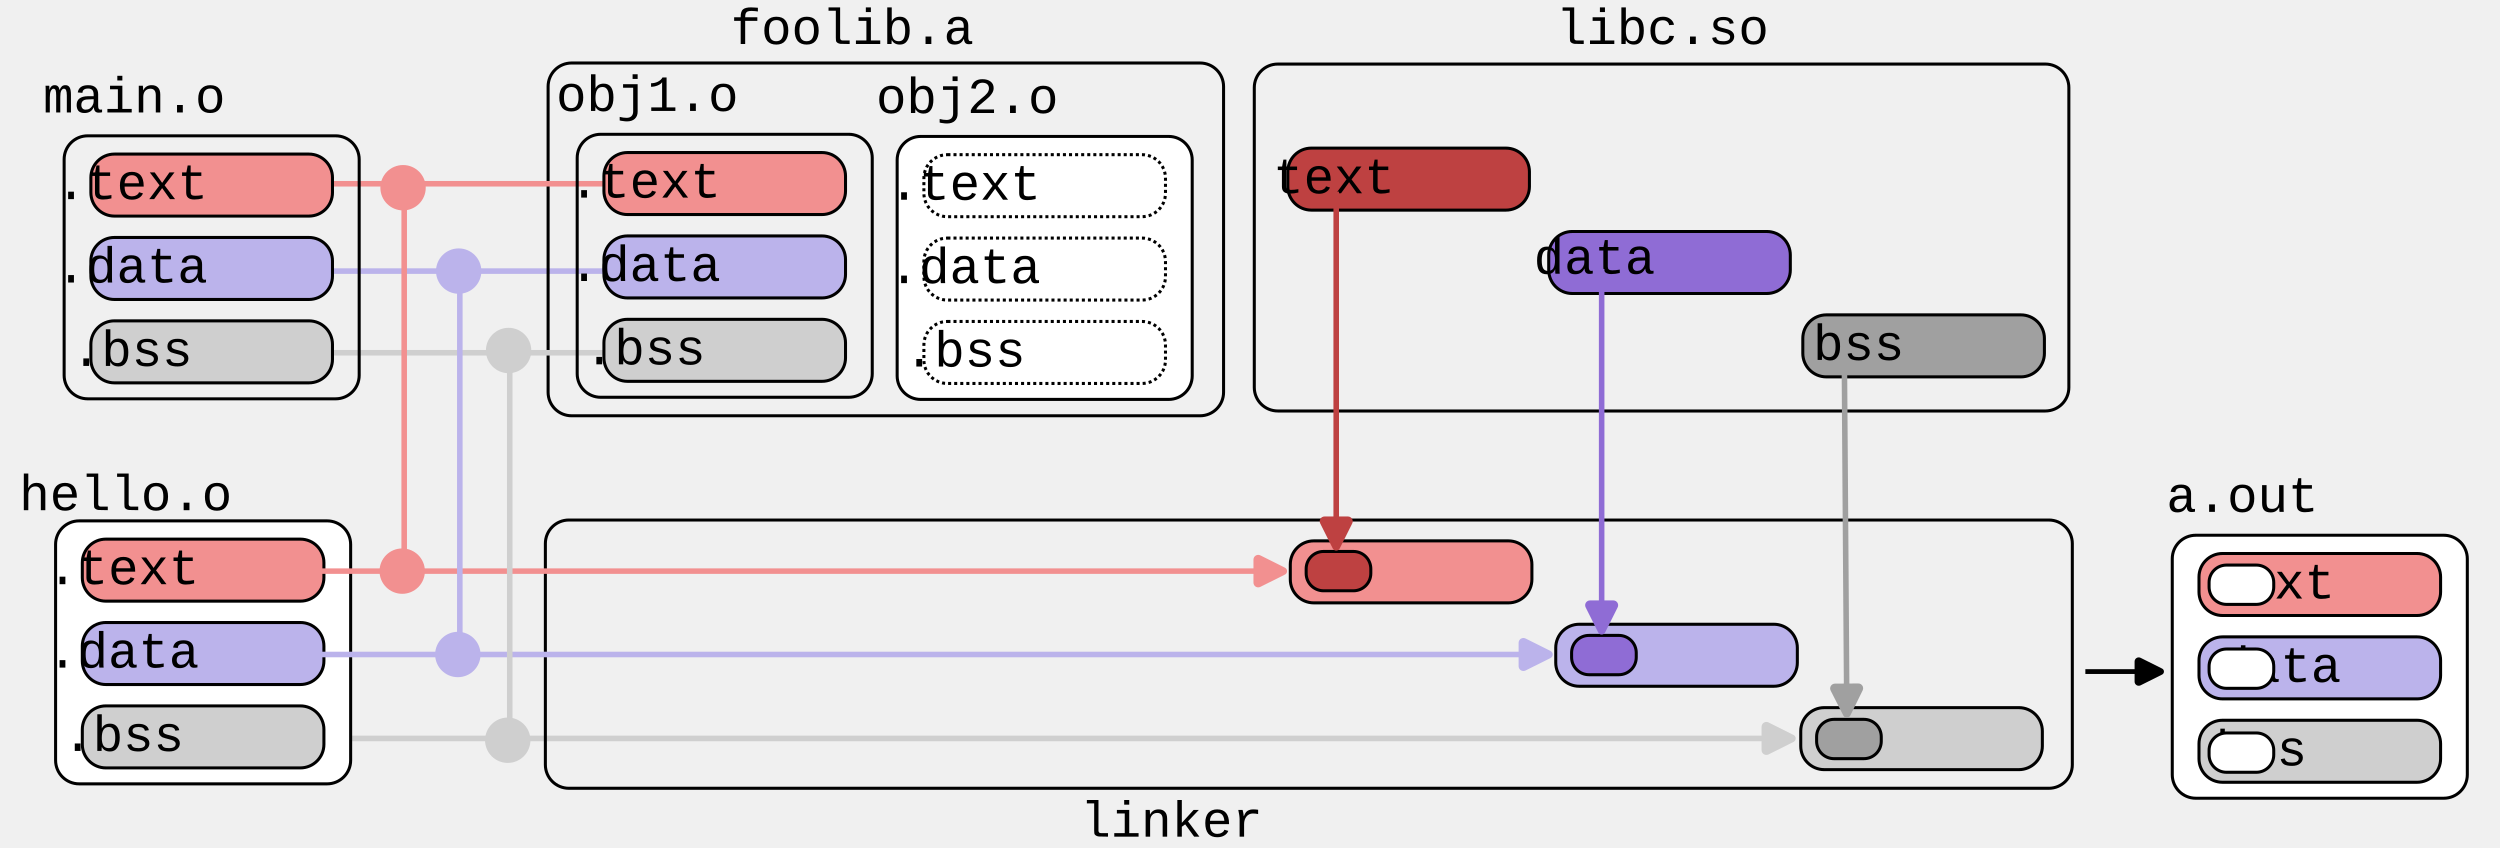
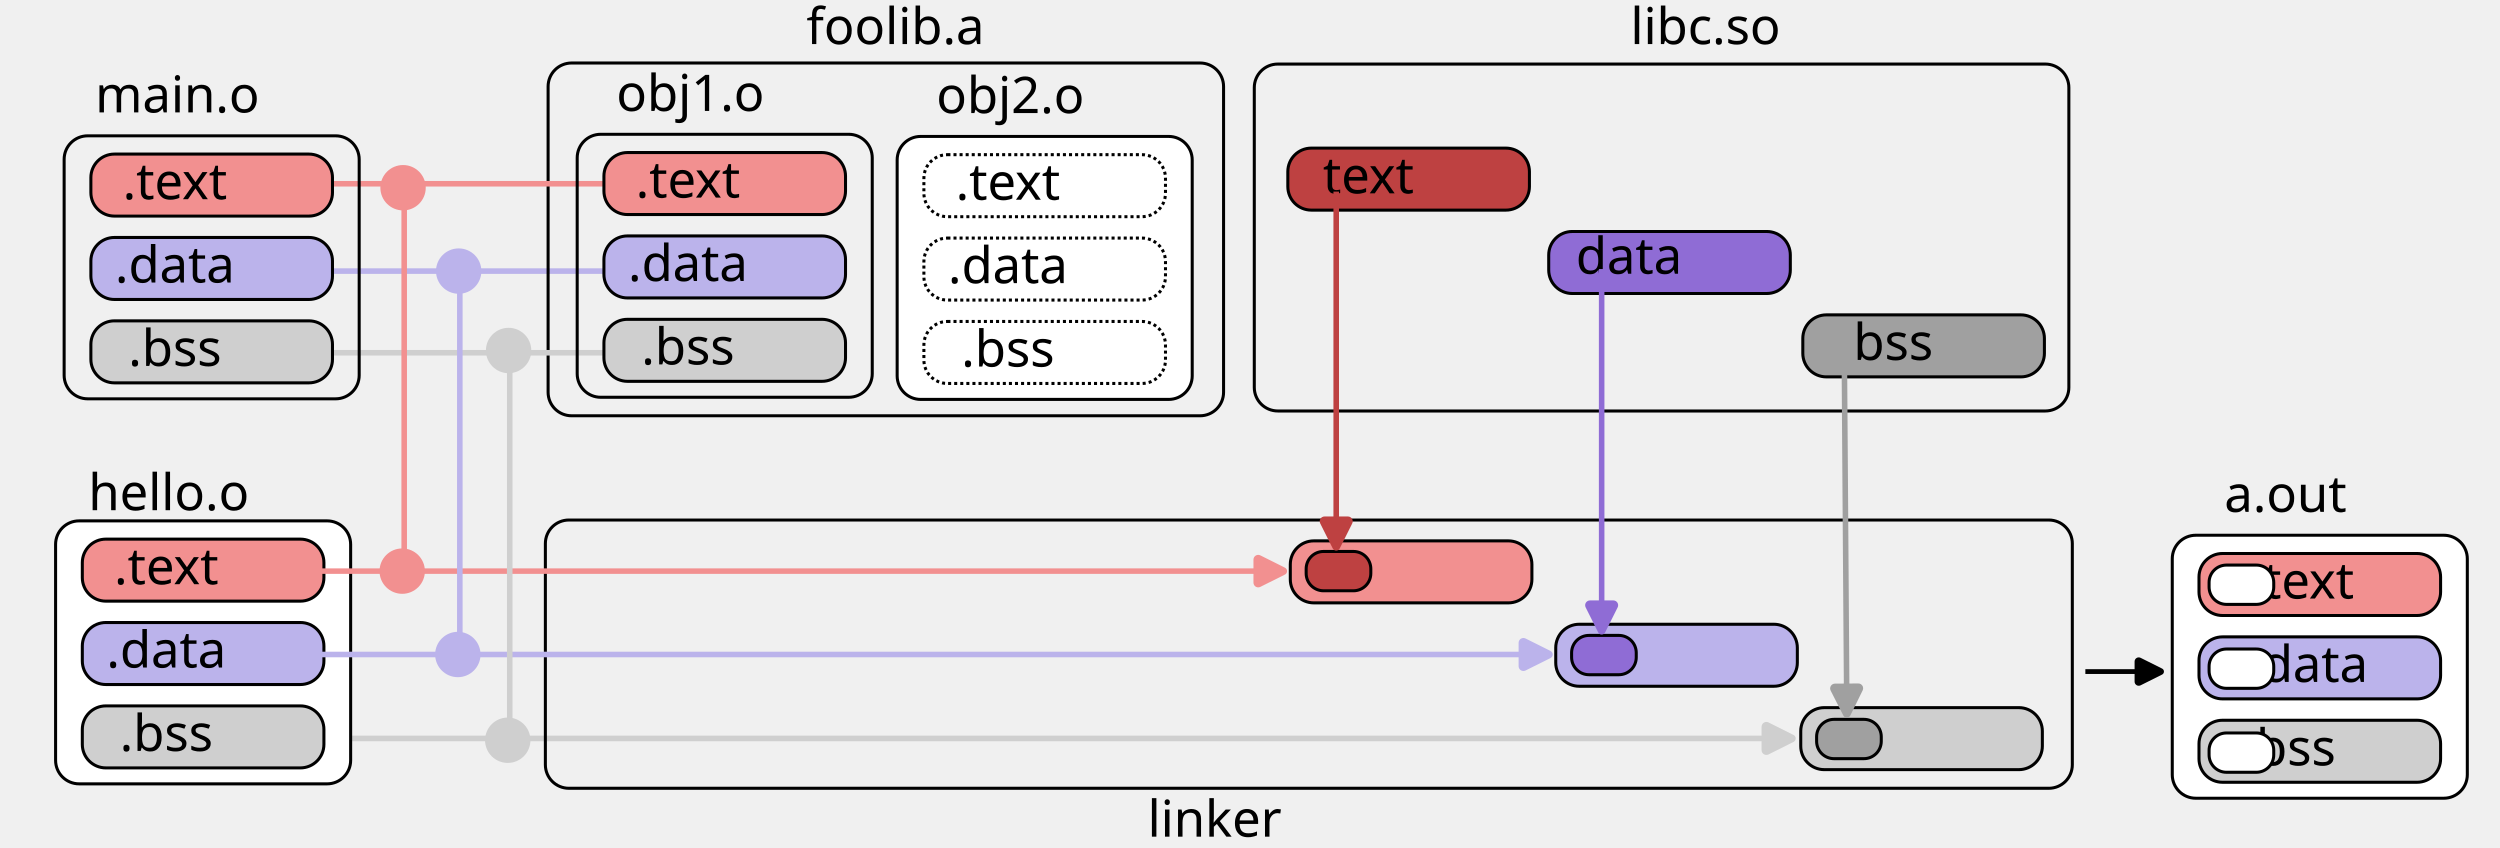
<svg xmlns="http://www.w3.org/2000/svg" width="208.889mm" height="70.807mm" viewBox="0 0 208.889 70.807" version="1.1" id="svg8">
  <defs id="defs2">
    <marker style="overflow:visible" id="RoundedArrow" refX="0" refY="0" orient="auto-start-reverse" markerWidth="6.135" markerHeight="5.93" viewBox="0 0 6.135 5.93" preserveAspectRatio="xMidYMid">
      <path transform="scale(0.7)" d="m -0.211,-4.106 6.422,3.211 a 1,1 90 0 1 0,1.789 L -0.211,4.106 A 1.236,1.236 31.717 0 1 -2,3 v -6 a 1.236,1.236 148.283 0 1 1.789,-1.106 z" style="fill:context-stroke;fill-rule:evenodd;stroke:none" id="path1367" />
    </marker>
    <marker style="overflow:visible" id="TriangleOutL" refX="0" refY="0" orient="auto" viewBox="0 0 8.519 9.849" markerWidth="8.519" markerHeight="9.849" preserveAspectRatio="xMidYMid">
      <path transform="scale(0.8)" style="fill:#000000;fill-opacity:1;fill-rule:evenodd;stroke:#000000;stroke-width:1pt;stroke-opacity:1" d="M 5.77,0 -2.88,5 V -5 Z" id="path1904" />
    </marker>
    <marker style="overflow:visible" id="Arrow2Send" refX="0" refY="0" orient="auto">
      <path transform="matrix(-0.3,0,0,-0.3,0.69,0)" d="M 8.719,4.034 -2.207,0.016 8.719,-4.002 c -1.745,2.372 -1.735,5.617 -6e-7,8.035 z" style="fill:#000000;fill-opacity:1;fill-rule:evenodd;stroke:#000000;stroke-width:0.625;stroke-linejoin:round;stroke-opacity:1" id="path1795" />
    </marker>
    <marker style="overflow:visible" id="TriangleOutL-3" refX="0" refY="0" orient="auto">
      <path transform="scale(0.8)" style="fill:#000000;fill-opacity:1;fill-rule:evenodd;stroke:#000000;stroke-width:1pt;stroke-opacity:1" d="M 5.77,0 -2.88,5 V -5 Z" id="path1904-8" />
    </marker>
    <marker style="overflow:visible" id="TriangleOutL-37" refX="0" refY="0" orient="auto">
      <path transform="scale(0.8)" style="fill:#000000;fill-opacity:1;fill-rule:evenodd;stroke:#000000;stroke-width:1pt;stroke-opacity:1" d="M 5.77,0 -2.88,5 V -5 Z" id="path1904-4" />
    </marker>
    <marker style="overflow:visible" id="TriangleOutL-1" refX="0" refY="0" orient="auto">
      <path transform="scale(0.8)" style="fill:#000000;fill-opacity:1;fill-rule:evenodd;stroke:#000000;stroke-width:1pt;stroke-opacity:1" d="M 5.77,0 -2.88,5 V -5 Z" id="path1904-0" />
    </marker>
    <marker style="overflow:visible" id="TriangleOutL-6" refX="0" refY="0" orient="auto">
      <path transform="scale(0.8)" style="fill:#000000;fill-opacity:1;fill-rule:evenodd;stroke:#000000;stroke-width:1pt;stroke-opacity:1" d="M 5.77,0 -2.88,5 V -5 Z" id="path1904-43" />
    </marker>
    <marker style="overflow:visible" id="TriangleOutL-8" refX="0" refY="0" orient="auto">
      <path transform="scale(0.8)" style="fill:#000000;fill-opacity:1;fill-rule:evenodd;stroke:#000000;stroke-width:1pt;stroke-opacity:1" d="M 5.77,0 -2.88,5 V -5 Z" id="path1904-47" />
    </marker>
    <marker style="overflow:visible" id="TriangleOutL-3-1" refX="0" refY="0" orient="auto">
      <path transform="scale(0.8)" style="fill:#000000;fill-opacity:1;fill-rule:evenodd;stroke:#000000;stroke-width:1pt;stroke-opacity:1" d="M 5.77,0 -2.88,5 V -5 Z" id="path1904-8-6" />
    </marker>
    <marker style="overflow:visible" id="TriangleOutL-3-1-1" refX="0" refY="0" orient="auto">
      <path transform="scale(0.8)" style="fill:#000000;fill-opacity:1;fill-rule:evenodd;stroke:#000000;stroke-width:1pt;stroke-opacity:1" d="M 5.77,0 -2.88,5 V -5 Z" id="path1904-8-6-0" />
    </marker>
  </defs>
  <g id="layer1" transform="translate(0.1229162,-4.23934)">
    <path style="fill:none;fill-opacity:1;stroke:#cfcfcf;stroke-width:0.465;stroke-opacity:1;marker-start:url(#RoundedArrow)" d="m 147.717,65.94 -121.207,0" id="path5735" />
    <path style="fill:none;fill-opacity:1;stroke:#bbb3eb;stroke-width:0.465;stroke-opacity:1" d="M 52.289,26.891 H 26.51" id="path5669" />
    <rect style="fill:none;stroke:#000000;stroke-width:0.254;stroke-miterlimit:4;stroke-dasharray:none;stroke-opacity:1" id="rect835-7-8" width="56.439" height="29.477" x="45.674" y="9.503" ry="1.965" />
    <rect style="fill:none;stroke:#000000;stroke-width:0.254;stroke-miterlimit:4;stroke-dasharray:none;stroke-opacity:1" id="rect963-8-4" width="127.585" height="22.415" x="45.446" y="47.69" ry="1.965" />
-     <text xml:space="preserve" style="font-size:4.233px;line-height:1.25;font-family:'Courier New';-inkscape-font-specification:'Courier New';text-align:center;writing-mode:lr-tb;text-anchor:middle;stroke-width:0.265" x="104.114" y="74.148" id="text839-7-9">
-       <tspan id="tspan837-0-5" x="104.114" y="74.148" style="font-size:4.233px;writing-mode:lr-tb;stroke-width:0.265">linker</tspan>
+     <text xml:space="preserve" style="font-size:4.233px;line-height:1.25;font-family:'Roboto Mono';-inkscape-font-specification:'Roboto Mono';text-align:center;writing-mode:lr-tb;text-anchor:middle;stroke-width:0.265;font-weight:normal;font-style:normal;font-stretch:normal;font-variant:normal" x="104.114" y="74.148" id="text839-7-9">
+       <tspan id="tspan837-0-5" x="104.114" y="74.148" style="font-size:4.233px;writing-mode:lr-tb;stroke-width:0.265;-inkscape-font-specification:'Roboto Mono';font-family:'Roboto Mono';font-weight:normal;font-style:normal;font-stretch:normal;font-variant:normal">linker</tspan>
    </text>
-     <text xml:space="preserve" style="font-size:4.233px;line-height:1.25;font-family:'Courier New';-inkscape-font-specification:'Courier New';text-align:center;writing-mode:lr-tb;text-anchor:middle;stroke-width:0.265" x="77.448" y="7.919" id="text839-7-9-7">
-       <tspan id="tspan837-0-5-1" x="77.448" y="7.919" style="font-size:4.233px;writing-mode:lr-tb;stroke-width:0.265">foolib.a</tspan>
+     <text xml:space="preserve" style="font-size:4.233px;line-height:1.25;font-family:'Roboto Mono';-inkscape-font-specification:'Roboto Mono';text-align:center;writing-mode:lr-tb;text-anchor:middle;stroke-width:0.265;font-weight:normal;font-style:normal;font-stretch:normal;font-variant:normal" x="77.448" y="7.919" id="text839-7-9-7">
+       <tspan id="tspan837-0-5-1" x="77.448" y="7.919" style="font-size:4.233px;writing-mode:lr-tb;stroke-width:0.265;-inkscape-font-specification:'Roboto Mono';font-family:'Roboto Mono';font-weight:normal;font-style:normal;font-stretch:normal;font-variant:normal">foolib.a</tspan>
    </text>
    <path style="fill:none;stroke:#000000;stroke-width:0.4;stroke-linecap:butt;stroke-linejoin:miter;stroke-miterlimit:4;stroke-dasharray:none;stroke-opacity:1;marker-end:url(#RoundedArrow)" d="m 174.121,60.353 h 4.673" id="path1760-9" />
    <rect style="fill:#ffffff;stroke:#000000;stroke-width:0.254;stroke-miterlimit:4;stroke-dasharray:none;stroke-opacity:1" id="rect963-8-4-0-2" width="24.653" height="21.974" x="4.522" y="47.761" ry="1.965" />
-     <text xml:space="preserve" style="font-size:4.233px;line-height:1.25;font-family:'Courier New';-inkscape-font-specification:'Courier New';text-align:center;writing-mode:lr-tb;text-anchor:middle;stroke-width:0.265" x="16.732" y="46.867" id="text839-8-4">
-       <tspan id="tspan837-4-8" x="16.732" y="46.867" style="font-size:4.233px;writing-mode:lr-tb;stroke-width:0.265">hello.o</tspan>
+     <text xml:space="preserve" style="font-size:4.233px;line-height:1.25;font-family:'Roboto Mono';-inkscape-font-specification:'Roboto Mono';text-align:center;writing-mode:lr-tb;text-anchor:middle;stroke-width:0.265;font-weight:normal;font-style:normal;font-stretch:normal;font-variant:normal" x="16.732" y="46.867" id="text839-8-4">
+       <tspan id="tspan837-4-8" x="16.732" y="46.867" style="font-size:4.233px;writing-mode:lr-tb;stroke-width:0.265;-inkscape-font-specification:'Roboto Mono';font-family:'Roboto Mono';font-weight:normal;font-style:normal;font-stretch:normal;font-variant:normal">hello.o</tspan>
    </text>
    <rect style="fill:#f29090;fill-opacity:1;stroke:#000000;stroke-width:0.254;stroke-miterlimit:4;stroke-dasharray:none;stroke-opacity:1" id="rect963-8-4-0-2-9" width="20.187" height="5.181" x="6.755" y="49.287" ry="1.965" />
-     <text xml:space="preserve" style="font-size:4.233px;line-height:1.25;font-family:'Courier New';-inkscape-font-specification:'Courier New';text-align:center;writing-mode:lr-tb;text-anchor:middle;stroke-width:0.265" x="16.523" y="53.052" id="text839-8-4-3">
-       <tspan id="tspan837-4-8-9" x="16.523" y="53.052" style="font-size:4.233px;writing-mode:lr-tb;stroke-width:0.265">.text</tspan>
+     <text xml:space="preserve" style="font-size:4.233px;line-height:1.25;font-family:'Roboto Mono';-inkscape-font-specification:'Roboto Mono';text-align:center;writing-mode:lr-tb;text-anchor:middle;stroke-width:0.265;font-weight:normal;font-style:normal;font-stretch:normal;font-variant:normal" x="16.523" y="53.052" id="text839-8-4-3">
+       <tspan id="tspan837-4-8-9" x="16.523" y="53.052" style="font-size:4.233px;writing-mode:lr-tb;stroke-width:0.265;-inkscape-font-specification:'Roboto Mono';font-family:'Roboto Mono';font-weight:normal;font-style:normal;font-stretch:normal;font-variant:normal">.text</tspan>
    </text>
    <rect style="fill:#bbb3eb;fill-opacity:1;stroke:#000000;stroke-width:0.254;stroke-miterlimit:4;stroke-dasharray:none;stroke-opacity:1" id="rect963-8-4-0-2-9-5" width="20.187" height="5.181" x="6.755" y="56.254" ry="1.965" />
-     <text xml:space="preserve" style="font-size:4.233px;line-height:1.25;font-family:'Courier New';-inkscape-font-specification:'Courier New';text-align:center;writing-mode:lr-tb;text-anchor:middle;stroke-width:0.265" x="16.523" y="60.019" id="text839-8-4-3-7">
-       <tspan id="tspan837-4-8-9-6" x="16.523" y="60.019" style="font-size:4.233px;writing-mode:lr-tb;stroke-width:0.265">.data</tspan>
+     <text xml:space="preserve" style="font-size:4.233px;line-height:1.25;font-family:'Roboto Mono';-inkscape-font-specification:'Roboto Mono';text-align:center;writing-mode:lr-tb;text-anchor:middle;stroke-width:0.265;font-weight:normal;font-style:normal;font-stretch:normal;font-variant:normal" x="16.523" y="60.019" id="text839-8-4-3-7">
+       <tspan id="tspan837-4-8-9-6" x="16.523" y="60.019" style="font-size:4.233px;writing-mode:lr-tb;stroke-width:0.265;-inkscape-font-specification:'Roboto Mono';font-family:'Roboto Mono';font-weight:normal;font-style:normal;font-stretch:normal;font-variant:normal">.data</tspan>
    </text>
    <rect style="fill:#cfcfcf;fill-opacity:1;stroke:#000000;stroke-width:0.254;stroke-miterlimit:4;stroke-dasharray:none;stroke-opacity:1" id="rect963-8-4-0-2-9-5-9" width="20.187" height="5.181" x="6.755" y="63.221" ry="1.965" />
-     <text xml:space="preserve" style="font-size:4.233px;line-height:1.25;font-family:'Courier New';-inkscape-font-specification:'Courier New';text-align:center;writing-mode:lr-tb;text-anchor:middle;stroke-width:0.265" x="16.523" y="66.987" id="text839-8-4-3-7-9">
-       <tspan id="tspan837-4-8-9-6-1" x="16.523" y="66.987" style="font-size:4.233px;writing-mode:lr-tb;stroke-width:0.265">.bss</tspan>
+     <text xml:space="preserve" style="font-size:4.233px;line-height:1.25;font-family:'Roboto Mono';-inkscape-font-specification:'Roboto Mono';text-align:center;writing-mode:lr-tb;text-anchor:middle;stroke-width:0.265;font-weight:normal;font-style:normal;font-stretch:normal;font-variant:normal" x="16.523" y="66.987" id="text839-8-4-3-7-9">
+       <tspan id="tspan837-4-8-9-6-1" x="16.523" y="66.987" style="font-size:4.233px;writing-mode:lr-tb;stroke-width:0.265;-inkscape-font-specification:'Roboto Mono';font-family:'Roboto Mono';font-weight:normal;font-style:normal;font-stretch:normal;font-variant:normal">.bss</tspan>
    </text>
    <path style="fill:none;fill-opacity:1;stroke:#cfcfcf;stroke-width:0.465;stroke-opacity:1" d="M 53.806,33.715 H 25.562" id="path5801" />
    <path style="fill:none;fill-opacity:1;stroke:#f29090;stroke-width:0.465;stroke-opacity:1" d="M 24.993,19.593 H 68.212" id="path4932" />
    <rect style="fill:none;stroke:#000000;stroke-width:0.254;stroke-miterlimit:4;stroke-dasharray:none;stroke-opacity:1" id="rect963-8-4-0-2-8" width="24.653" height="21.974" x="5.236" y="15.589" ry="1.965" />
-     <text xml:space="preserve" style="font-size:4.233px;line-height:1.25;font-family:'Courier New';-inkscape-font-specification:'Courier New';text-align:center;writing-mode:lr-tb;text-anchor:middle;stroke-width:0.265" x="17.447" y="13.636" id="text839-8-4-4">
-       <tspan id="tspan837-4-8-8" x="17.447" y="13.636" style="font-size:4.233px;writing-mode:lr-tb;stroke-width:0.265">main.o</tspan>
+     <text xml:space="preserve" style="font-size:4.233px;line-height:1.25;font-family:'Roboto Mono';-inkscape-font-specification:'Roboto Mono';text-align:center;writing-mode:lr-tb;text-anchor:middle;stroke-width:0.265;font-weight:normal;font-style:normal;font-stretch:normal;font-variant:normal" x="17.447" y="13.636" id="text839-8-4-4">
+       <tspan id="tspan837-4-8-8" x="17.447" y="13.636" style="font-size:4.233px;writing-mode:lr-tb;stroke-width:0.265;-inkscape-font-specification:'Roboto Mono';font-family:'Roboto Mono';font-weight:normal;font-style:normal;font-stretch:normal;font-variant:normal">main.o</tspan>
    </text>
    <rect style="fill:#f29090;fill-opacity:1;stroke:#000000;stroke-width:0.254;stroke-miterlimit:4;stroke-dasharray:none;stroke-opacity:1" id="rect963-8-4-0-2-9-4" width="20.187" height="5.181" x="7.47" y="17.114" ry="1.965" />
-     <text xml:space="preserve" style="font-size:4.233px;line-height:1.25;font-family:'Courier New';-inkscape-font-specification:'Courier New';text-align:center;writing-mode:lr-tb;text-anchor:middle;stroke-width:0.265" x="17.238" y="20.879" id="text839-8-4-3-6">
-       <tspan id="tspan837-4-8-9-0" x="17.238" y="20.879" style="font-size:4.233px;writing-mode:lr-tb;stroke-width:0.265">.text</tspan>
+     <text xml:space="preserve" style="font-size:4.233px;line-height:1.25;font-family:'Roboto Mono';-inkscape-font-specification:'Roboto Mono';text-align:center;writing-mode:lr-tb;text-anchor:middle;stroke-width:0.265;font-weight:normal;font-style:normal;font-stretch:normal;font-variant:normal" x="17.238" y="20.879" id="text839-8-4-3-6">
+       <tspan id="tspan837-4-8-9-0" x="17.238" y="20.879" style="font-size:4.233px;writing-mode:lr-tb;stroke-width:0.265;-inkscape-font-specification:'Roboto Mono';font-family:'Roboto Mono';font-weight:normal;font-style:normal;font-stretch:normal;font-variant:normal">.text</tspan>
    </text>
    <rect style="fill:#bbb3eb;fill-opacity:1;stroke:#000000;stroke-width:0.254;stroke-miterlimit:4;stroke-dasharray:none;stroke-opacity:1" id="rect963-8-4-0-2-9-5-2" width="20.187" height="5.181" x="7.47" y="24.081" ry="1.965" />
-     <text xml:space="preserve" style="font-size:4.233px;line-height:1.25;font-family:'Courier New';-inkscape-font-specification:'Courier New';text-align:center;writing-mode:lr-tb;text-anchor:middle;stroke-width:0.265" x="17.238" y="27.847" id="text839-8-4-3-7-6">
-       <tspan id="tspan837-4-8-9-6-9" x="17.238" y="27.847" style="font-size:4.233px;writing-mode:lr-tb;stroke-width:0.265">.data</tspan>
+     <text xml:space="preserve" style="font-size:4.233px;line-height:1.25;font-family:'Roboto Mono';-inkscape-font-specification:'Roboto Mono';text-align:center;writing-mode:lr-tb;text-anchor:middle;stroke-width:0.265;font-weight:normal;font-style:normal;font-stretch:normal;font-variant:normal" x="17.238" y="27.847" id="text839-8-4-3-7-6">
+       <tspan id="tspan837-4-8-9-6-9" x="17.238" y="27.847" style="font-size:4.233px;writing-mode:lr-tb;stroke-width:0.265;-inkscape-font-specification:'Roboto Mono';font-family:'Roboto Mono';font-weight:normal;font-style:normal;font-stretch:normal;font-variant:normal">.data</tspan>
    </text>
    <rect style="fill:#cfcfcf;fill-opacity:1;stroke:#000000;stroke-width:0.254;stroke-miterlimit:4;stroke-dasharray:none;stroke-opacity:1" id="rect963-8-4-0-2-9-5-9-3" width="20.187" height="5.181" x="7.47" y="31.048" ry="1.965" />
-     <text xml:space="preserve" style="font-size:4.233px;line-height:1.25;font-family:'Courier New';-inkscape-font-specification:'Courier New';text-align:center;writing-mode:lr-tb;text-anchor:middle;stroke-width:0.265" x="17.238" y="34.814" id="text839-8-4-3-7-9-7">
-       <tspan id="tspan837-4-8-9-6-1-8" x="17.238" y="34.814" style="font-size:4.233px;writing-mode:lr-tb;stroke-width:0.265">.bss</tspan>
+     <text xml:space="preserve" style="font-size:4.233px;line-height:1.25;font-family:'Roboto Mono';-inkscape-font-specification:'Roboto Mono';text-align:center;writing-mode:lr-tb;text-anchor:middle;stroke-width:0.265;font-weight:normal;font-style:normal;font-stretch:normal;font-variant:normal" x="17.238" y="34.814" id="text839-8-4-3-7-9-7">
+       <tspan id="tspan837-4-8-9-6-1-8" x="17.238" y="34.814" style="font-size:4.233px;writing-mode:lr-tb;stroke-width:0.265;-inkscape-font-specification:'Roboto Mono';font-family:'Roboto Mono';font-weight:normal;font-style:normal;font-stretch:normal;font-variant:normal">.bss</tspan>
    </text>
    <rect style="fill:none;stroke:#000000;stroke-width:0.254;stroke-miterlimit:4;stroke-dasharray:none;stroke-opacity:1" id="rect963-8-4-0-2-8-5" width="24.653" height="21.974" x="48.105" y="15.46" ry="1.965" />
-     <text xml:space="preserve" style="font-size:4.233px;line-height:1.25;font-family:'Courier New';-inkscape-font-specification:'Courier New';text-align:center;writing-mode:lr-tb;text-anchor:middle;stroke-width:0.265" x="60.315" y="13.507" id="text839-8-4-4-9">
-       <tspan id="tspan837-4-8-8-4" x="60.315" y="13.507" style="font-size:4.233px;writing-mode:lr-tb;stroke-width:0.265">obj1.o</tspan>
+     <text xml:space="preserve" style="font-size:4.233px;line-height:1.25;font-family:'Roboto Mono';-inkscape-font-specification:'Roboto Mono';text-align:center;writing-mode:lr-tb;text-anchor:middle;stroke-width:0.265;font-weight:normal;font-style:normal;font-stretch:normal;font-variant:normal" x="60.315" y="13.507" id="text839-8-4-4-9">
+       <tspan id="tspan837-4-8-8-4" x="60.315" y="13.507" style="font-size:4.233px;writing-mode:lr-tb;stroke-width:0.265;-inkscape-font-specification:'Roboto Mono';font-family:'Roboto Mono';font-weight:normal;font-style:normal;font-stretch:normal;font-variant:normal">obj1.o</tspan>
    </text>
    <rect style="fill:#f29090;fill-opacity:1;stroke:#000000;stroke-width:0.254;stroke-miterlimit:4;stroke-dasharray:none;stroke-opacity:1" id="rect963-8-4-0-2-9-4-9" width="20.187" height="5.181" x="50.338" y="16.985" ry="1.965" />
-     <text xml:space="preserve" style="font-size:4.233px;line-height:1.25;font-family:'Courier New';-inkscape-font-specification:'Courier New';text-align:center;writing-mode:lr-tb;text-anchor:middle;stroke-width:0.265" x="60.106" y="20.751" id="text839-8-4-3-6-0">
-       <tspan id="tspan837-4-8-9-0-5" x="60.106" y="20.751" style="font-size:4.233px;writing-mode:lr-tb;stroke-width:0.265">.text</tspan>
+     <text xml:space="preserve" style="font-size:4.233px;line-height:1.25;font-family:'Roboto Mono';-inkscape-font-specification:'Roboto Mono';text-align:center;writing-mode:lr-tb;text-anchor:middle;stroke-width:0.265;font-weight:normal;font-style:normal;font-stretch:normal;font-variant:normal" x="60.106" y="20.751" id="text839-8-4-3-6-0">
+       <tspan id="tspan837-4-8-9-0-5" x="60.106" y="20.751" style="font-size:4.233px;writing-mode:lr-tb;stroke-width:0.265;-inkscape-font-specification:'Roboto Mono';font-family:'Roboto Mono';font-weight:normal;font-style:normal;font-stretch:normal;font-variant:normal">.text</tspan>
    </text>
    <rect style="fill:#bbb3eb;fill-opacity:1;stroke:#000000;stroke-width:0.254;stroke-miterlimit:4;stroke-dasharray:none;stroke-opacity:1" id="rect963-8-4-0-2-9-5-2-3" width="20.187" height="5.181" x="50.338" y="23.953" ry="1.965" />
-     <text xml:space="preserve" style="font-size:4.233px;line-height:1.25;font-family:'Courier New';-inkscape-font-specification:'Courier New';text-align:center;writing-mode:lr-tb;text-anchor:middle;stroke-width:0.265" x="60.106" y="27.718" id="text839-8-4-3-7-6-6">
-       <tspan id="tspan837-4-8-9-6-9-3" x="60.106" y="27.718" style="font-size:4.233px;writing-mode:lr-tb;stroke-width:0.265">.data</tspan>
+     <text xml:space="preserve" style="font-size:4.233px;line-height:1.25;font-family:'Roboto Mono';-inkscape-font-specification:'Roboto Mono';text-align:center;writing-mode:lr-tb;text-anchor:middle;stroke-width:0.265;font-weight:normal;font-style:normal;font-stretch:normal;font-variant:normal" x="60.106" y="27.718" id="text839-8-4-3-7-6-6">
+       <tspan id="tspan837-4-8-9-6-9-3" x="60.106" y="27.718" style="font-size:4.233px;writing-mode:lr-tb;stroke-width:0.265;-inkscape-font-specification:'Roboto Mono';font-family:'Roboto Mono';font-weight:normal;font-style:normal;font-stretch:normal;font-variant:normal">.data</tspan>
    </text>
    <rect style="fill:#cfcfcf;fill-opacity:1;stroke:#000000;stroke-width:0.254;stroke-miterlimit:4;stroke-dasharray:none;stroke-opacity:1" id="rect963-8-4-0-2-9-5-9-3-4" width="20.187" height="5.181" x="50.338" y="30.92" ry="1.965" />
-     <text xml:space="preserve" style="font-size:4.233px;line-height:1.25;font-family:'Courier New';-inkscape-font-specification:'Courier New';text-align:center;writing-mode:lr-tb;text-anchor:middle;stroke-width:0.265" x="60.106" y="34.685" id="text839-8-4-3-7-9-7-0">
-       <tspan id="tspan837-4-8-9-6-1-8-4" x="60.106" y="34.685" style="font-size:4.233px;writing-mode:lr-tb;stroke-width:0.265">.bss</tspan>
+     <text xml:space="preserve" style="font-size:4.233px;line-height:1.25;font-family:'Roboto Mono';-inkscape-font-specification:'Roboto Mono';text-align:center;writing-mode:lr-tb;text-anchor:middle;stroke-width:0.265;font-weight:normal;font-style:normal;font-stretch:normal;font-variant:normal" x="60.106" y="34.685" id="text839-8-4-3-7-9-7-0">
+       <tspan id="tspan837-4-8-9-6-1-8-4" x="60.106" y="34.685" style="font-size:4.233px;writing-mode:lr-tb;stroke-width:0.265;-inkscape-font-specification:'Roboto Mono';font-family:'Roboto Mono';font-weight:normal;font-style:normal;font-stretch:normal;font-variant:normal">.bss</tspan>
    </text>
    <rect style="fill:#ffffff;stroke:#000000;stroke-width:0.254;stroke-miterlimit:4;stroke-dasharray:none;stroke-opacity:1" id="rect963-8-4-0-2-8-4" width="24.653" height="21.974" x="74.84" y="15.639" ry="1.965" />
-     <text xml:space="preserve" style="font-size:4.233px;line-height:1.25;font-family:'Courier New';-inkscape-font-specification:'Courier New';text-align:center;writing-mode:lr-tb;text-anchor:middle;stroke-width:0.265" x="87.05" y="13.686" id="text839-8-4-4-6">
-       <tspan id="tspan837-4-8-8-43" x="87.05" y="13.686" style="font-size:4.233px;writing-mode:lr-tb;stroke-width:0.265">obj2.o</tspan>
+     <text xml:space="preserve" style="font-size:4.233px;line-height:1.25;font-family:'Roboto Mono';-inkscape-font-specification:'Roboto Mono';text-align:center;writing-mode:lr-tb;text-anchor:middle;stroke-width:0.265;font-weight:normal;font-style:normal;font-stretch:normal;font-variant:normal" x="87.05" y="13.686" id="text839-8-4-4-6">
+       <tspan id="tspan837-4-8-8-43" x="87.05" y="13.686" style="font-size:4.233px;writing-mode:lr-tb;stroke-width:0.265;-inkscape-font-specification:'Roboto Mono';font-family:'Roboto Mono';font-weight:normal;font-style:normal;font-stretch:normal;font-variant:normal">obj2.o</tspan>
    </text>
    <rect style="fill:none;fill-opacity:1;stroke:#000000;stroke-width:0.254;stroke-miterlimit:4;stroke-dasharray:0.254, 0.254;stroke-dashoffset:0;stroke-opacity:1" id="rect963-8-4-0-2-9-4-4" width="20.187" height="5.181" x="77.073" y="17.164" ry="1.965" />
-     <text xml:space="preserve" style="font-size:4.233px;line-height:1.25;font-family:'Courier New';-inkscape-font-specification:'Courier New';text-align:center;writing-mode:lr-tb;text-anchor:middle;stroke-width:0.265" x="86.841" y="20.93" id="text839-8-4-3-6-00">
-       <tspan id="tspan837-4-8-9-0-9" x="86.841" y="20.93" style="font-size:4.233px;writing-mode:lr-tb;stroke-width:0.265">.text</tspan>
+     <text xml:space="preserve" style="font-size:4.233px;line-height:1.25;font-family:'Roboto Mono';-inkscape-font-specification:'Roboto Mono';text-align:center;writing-mode:lr-tb;text-anchor:middle;stroke-width:0.265;font-weight:normal;font-style:normal;font-stretch:normal;font-variant:normal" x="86.841" y="20.93" id="text839-8-4-3-6-00">
+       <tspan id="tspan837-4-8-9-0-9" x="86.841" y="20.93" style="font-size:4.233px;writing-mode:lr-tb;stroke-width:0.265;-inkscape-font-specification:'Roboto Mono';font-family:'Roboto Mono';font-weight:normal;font-style:normal;font-stretch:normal;font-variant:normal">.text</tspan>
    </text>
    <rect style="fill:none;fill-opacity:1;stroke:#000000;stroke-width:0.254;stroke-miterlimit:4;stroke-dasharray:0.254, 0.254;stroke-dashoffset:0;stroke-opacity:1" id="rect963-8-4-0-2-9-5-2-7" width="20.187" height="5.181" x="77.073" y="24.131" ry="1.965" />
-     <text xml:space="preserve" style="font-size:4.233px;line-height:1.25;font-family:'Courier New';-inkscape-font-specification:'Courier New';text-align:center;writing-mode:lr-tb;text-anchor:middle;stroke-width:0.265" x="86.841" y="27.897" id="text839-8-4-3-7-6-5">
-       <tspan id="tspan837-4-8-9-6-9-7" x="86.841" y="27.897" style="font-size:4.233px;writing-mode:lr-tb;stroke-width:0.265">.data</tspan>
+     <text xml:space="preserve" style="font-size:4.233px;line-height:1.25;font-family:'Roboto Mono';-inkscape-font-specification:'Roboto Mono';text-align:center;writing-mode:lr-tb;text-anchor:middle;stroke-width:0.265;font-weight:normal;font-style:normal;font-stretch:normal;font-variant:normal" x="86.841" y="27.897" id="text839-8-4-3-7-6-5">
+       <tspan id="tspan837-4-8-9-6-9-7" x="86.841" y="27.897" style="font-size:4.233px;writing-mode:lr-tb;stroke-width:0.265;-inkscape-font-specification:'Roboto Mono';font-family:'Roboto Mono';font-weight:normal;font-style:normal;font-stretch:normal;font-variant:normal">.data</tspan>
    </text>
    <rect style="fill:none;fill-opacity:1;stroke:#000000;stroke-width:0.254;stroke-miterlimit:4;stroke-dasharray:0.254, 0.254;stroke-dashoffset:0;stroke-opacity:1" id="rect963-8-4-0-2-9-5-9-3-7" width="20.187" height="5.181" x="77.073" y="31.099" ry="1.965" />
-     <text xml:space="preserve" style="font-size:4.233px;line-height:1.25;font-family:'Courier New';-inkscape-font-specification:'Courier New';text-align:center;writing-mode:lr-tb;text-anchor:middle;stroke-width:0.265" x="86.841" y="34.864" id="text839-8-4-3-7-9-7-56">
-       <tspan id="tspan837-4-8-9-6-1-8-5" x="86.841" y="34.864" style="font-size:4.233px;writing-mode:lr-tb;stroke-width:0.265">.bss</tspan>
+     <text xml:space="preserve" style="font-size:4.233px;line-height:1.25;font-family:'Roboto Mono';-inkscape-font-specification:'Roboto Mono';text-align:center;writing-mode:lr-tb;text-anchor:middle;stroke-width:0.265;font-weight:normal;font-style:normal;font-stretch:normal;font-variant:normal" x="86.841" y="34.864" id="text839-8-4-3-7-9-7-56">
+       <tspan id="tspan837-4-8-9-6-1-8-5" x="86.841" y="34.864" style="font-size:4.233px;writing-mode:lr-tb;stroke-width:0.265;-inkscape-font-specification:'Roboto Mono';font-family:'Roboto Mono';font-weight:normal;font-style:normal;font-stretch:normal;font-variant:normal">.bss</tspan>
    </text>
    <rect style="fill:none;stroke:#000000;stroke-width:0.254;stroke-miterlimit:4;stroke-dasharray:none;stroke-opacity:1" id="rect963-8-4-0-2-8-9" width="68.062" height="28.987" x="104.68" y="9.592" ry="1.965" />
-     <text xml:space="preserve" style="font-size:4.233px;line-height:1.25;font-family:'Courier New';-inkscape-font-specification:'Courier New';text-align:center;writing-mode:lr-tb;text-anchor:middle;stroke-width:0.265" x="145.134" y="7.919" id="text839-8-4-4-1">
-       <tspan id="tspan837-4-8-8-5" x="145.134" y="7.919" style="font-size:4.233px;writing-mode:lr-tb;stroke-width:0.265">libc.so</tspan>
+     <text xml:space="preserve" style="font-size:4.233px;line-height:1.25;font-family:'Roboto Mono';-inkscape-font-specification:'Roboto Mono';text-align:center;writing-mode:lr-tb;text-anchor:middle;stroke-width:0.265;font-weight:normal;font-style:normal;font-stretch:normal;font-variant:normal" x="145.134" y="7.919" id="text839-8-4-4-1">
+       <tspan id="tspan837-4-8-8-5" x="145.134" y="7.919" style="font-style:normal;font-variant:normal;font-weight:normal;font-stretch:normal;font-size:4.233px;font-family:'Roboto Mono';-inkscape-font-specification:'Roboto Mono';writing-mode:lr-tb;stroke-width:0.265">libc.so</tspan>
    </text>
    <rect style="fill:#be4141;fill-opacity:1;stroke:#000000;stroke-width:0.254;stroke-miterlimit:4;stroke-dasharray:none;stroke-opacity:1" id="rect963-8-4-0-2-9-4-5" width="20.187" height="5.181" x="107.482" y="16.615" ry="1.965" />
    <rect style="fill:#8f6cd5;fill-opacity:1;stroke:#000000;stroke-width:0.254;stroke-miterlimit:4;stroke-dasharray:none;stroke-opacity:1" id="rect963-8-4-0-2-9-5-2-8" width="20.187" height="5.181" x="129.281" y="23.582" ry="1.965" />
    <rect style="fill:#a0a0a0;fill-opacity:1;stroke:#000000;stroke-width:0.254;stroke-miterlimit:4;stroke-dasharray:none;stroke-opacity:1" id="rect963-8-4-0-2-9-5-9-3-8" width="20.187" height="5.181" x="150.512" y="30.549" ry="1.965" />
    <g id="g233-3" transform="translate(-143.9337,-23.73372)" />
    <rect style="fill:#ffffff;stroke:#000000;stroke-width:0.254;stroke-miterlimit:4;stroke-dasharray:none;stroke-opacity:1" id="rect963-8-4-0-2-4" width="24.653" height="21.974" x="181.382" y="48.962" ry="1.965" />
-     <text xml:space="preserve" style="font-size:4.233px;line-height:1.25;font-family:'Courier New';-inkscape-font-specification:'Courier New';text-align:center;writing-mode:lr-tb;text-anchor:middle;stroke-width:0.265" x="193.592" y="47.009" id="text839-8-4-36">
-       <tspan id="tspan837-4-8-5" x="193.592" y="47.009" style="font-size:4.233px;writing-mode:lr-tb;stroke-width:0.265">a.out</tspan>
+     <text xml:space="preserve" style="font-size:4.233px;line-height:1.25;font-family:'Roboto Mono';-inkscape-font-specification:'Roboto Mono';text-align:center;writing-mode:lr-tb;text-anchor:middle;stroke-width:0.265;font-weight:normal;font-style:normal;font-stretch:normal;font-variant:normal" x="193.592" y="47.009" id="text839-8-4-36">
+       <tspan id="tspan837-4-8-5" x="193.592" y="47.009" style="font-size:4.233px;writing-mode:lr-tb;stroke-width:0.265;-inkscape-font-specification:'Roboto Mono';font-family:'Roboto Mono';font-weight:normal;font-style:normal;font-stretch:normal;font-variant:normal">a.out</tspan>
    </text>
    <rect style="fill:#f29090;fill-opacity:1;stroke:#000000;stroke-width:0.254;stroke-miterlimit:4;stroke-dasharray:none;stroke-opacity:1" id="rect963-8-4-0-2-9-54" width="20.187" height="5.181" x="183.615" y="50.487" ry="1.965" />
-     <text xml:space="preserve" style="font-size:4.233px;line-height:1.25;font-family:'Courier New';-inkscape-font-specification:'Courier New';text-align:center;writing-mode:lr-tb;text-anchor:middle;stroke-width:0.265" x="194.971" y="54.252" id="text839-8-4-3-9">
-       <tspan id="tspan837-4-8-9-1" x="194.971" y="54.252" style="font-size:4.233px;writing-mode:lr-tb;stroke-width:0.265"> text</tspan>
+     <text xml:space="preserve" style="font-size:4.233px;line-height:1.25;font-family:'Roboto Mono';-inkscape-font-specification:'Roboto Mono';text-align:center;writing-mode:lr-tb;text-anchor:middle;stroke-width:0.265;font-weight:normal;font-style:normal;font-stretch:normal;font-variant:normal" x="194.971" y="54.252" id="text839-8-4-3-9">
+       <tspan id="tspan837-4-8-9-1" x="194.971" y="54.252" style="font-size:4.233px;writing-mode:lr-tb;stroke-width:0.265;-inkscape-font-specification:'Roboto Mono';font-family:'Roboto Mono';font-weight:normal;font-style:normal;font-stretch:normal;font-variant:normal"> text</tspan>
    </text>
-     <text xml:space="preserve" style="font-size:4.233px;line-height:1.25;font-family:'Courier New';-inkscape-font-specification:'Courier New';text-align:center;writing-mode:lr-tb;text-anchor:middle;stroke-width:0.265" x="116.416" y="20.389" id="text839-8-4-3-9-1">
-       <tspan id="tspan837-4-8-9-1-3" x="116.416" y="20.389" style="font-size:4.233px;writing-mode:lr-tb;stroke-width:0.265"> text</tspan>
+     <text xml:space="preserve" style="font-size:4.233px;line-height:1.25;font-family:'Roboto Mono';-inkscape-font-specification:'Roboto Mono';text-align:center;writing-mode:lr-tb;text-anchor:middle;stroke-width:0.265;font-weight:normal;font-style:normal;font-stretch:normal;font-variant:normal" x="116.416" y="20.389" id="text839-8-4-3-9-1">
+       <tspan id="tspan837-4-8-9-1-3" x="116.416" y="20.389" style="font-size:4.233px;writing-mode:lr-tb;stroke-width:0.265;-inkscape-font-specification:'Roboto Mono';font-family:'Roboto Mono';font-weight:normal;font-style:normal;font-stretch:normal;font-variant:normal"> text</tspan>
    </text>
    <rect style="fill:#bbb3eb;fill-opacity:1;stroke:#000000;stroke-width:0.254;stroke-miterlimit:4;stroke-dasharray:none;stroke-opacity:1" id="rect963-8-4-0-2-9-5-5" width="20.187" height="5.181" x="183.615" y="57.454" ry="1.965" />
-     <text xml:space="preserve" style="font-size:4.233px;line-height:1.25;font-family:'Courier New';-inkscape-font-specification:'Courier New';text-align:center;writing-mode:lr-tb;text-anchor:middle;stroke-width:0.265" x="195.5" y="61.22" id="text839-8-4-3-7-5">
-       <tspan id="tspan837-4-8-9-6-4" x="195.5" y="61.22" style="font-size:4.233px;writing-mode:lr-tb;stroke-width:0.265"> data</tspan>
+     <text xml:space="preserve" style="font-size:4.233px;line-height:1.25;font-family:'Roboto Mono';-inkscape-font-specification:'Roboto Mono';text-align:center;writing-mode:lr-tb;text-anchor:middle;stroke-width:0.265;font-weight:normal;font-style:normal;font-stretch:normal;font-variant:normal" x="195.5" y="61.22" id="text839-8-4-3-7-5">
+       <tspan id="tspan837-4-8-9-6-4" x="195.5" y="61.22" style="font-size:4.233px;writing-mode:lr-tb;stroke-width:0.265;-inkscape-font-specification:'Roboto Mono';font-family:'Roboto Mono';font-weight:normal;font-style:normal;font-stretch:normal;font-variant:normal"> data</tspan>
    </text>
-     <text xml:space="preserve" style="font-size:4.233px;line-height:1.25;font-family:'Courier New';-inkscape-font-specification:'Courier New';text-align:center;writing-mode:lr-tb;text-anchor:middle;stroke-width:0.265" x="138.187" y="27.112" id="text839-8-4-3-7-5-8">
-       <tspan id="tspan837-4-8-9-6-4-4" x="138.187" y="27.112" style="font-size:4.233px;writing-mode:lr-tb;stroke-width:0.265"> data</tspan>
+     <text xml:space="preserve" style="font-size:4.233px;line-height:1.25;font-family:'Roboto Mono';-inkscape-font-specification:'Roboto Mono';text-align:center;writing-mode:lr-tb;text-anchor:middle;stroke-width:0.265;font-weight:normal;font-style:normal;font-stretch:normal;font-variant:normal" x="138.187" y="27.112" id="text839-8-4-3-7-5-8">
+       <tspan id="tspan837-4-8-9-6-4-4" x="138.187" y="27.112" style="font-size:4.233px;writing-mode:lr-tb;stroke-width:0.265;-inkscape-font-specification:'Roboto Mono';font-family:'Roboto Mono';font-weight:normal;font-style:normal;font-stretch:normal;font-variant:normal"> data</tspan>
    </text>
    <rect style="fill:#cfcfcf;fill-opacity:1;stroke:#000000;stroke-width:0.254;stroke-miterlimit:4;stroke-dasharray:none;stroke-opacity:1" id="rect963-8-4-0-2-9-5-9-8" width="20.187" height="5.181" x="183.615" y="64.421" ry="1.965" />
-     <text xml:space="preserve" style="font-size:4.233px;line-height:1.25;font-family:'Courier New';-inkscape-font-specification:'Courier New';text-align:center;writing-mode:lr-tb;text-anchor:middle;stroke-width:0.265" x="193.913" y="68.187" id="text839-8-4-3-7-9-3">
-       <tspan id="tspan837-4-8-9-6-1-5" x="193.913" y="68.187" style="font-size:4.233px;writing-mode:lr-tb;stroke-width:0.265"> bss</tspan>
+     <text xml:space="preserve" style="font-size:4.233px;line-height:1.25;font-family:'Roboto Mono';-inkscape-font-specification:'Roboto Mono';text-align:center;writing-mode:lr-tb;text-anchor:middle;stroke-width:0.265;font-weight:normal;font-style:normal;font-stretch:normal;font-variant:normal" x="193.913" y="68.187" id="text839-8-4-3-7-9-3">
+       <tspan id="tspan837-4-8-9-6-1-5" x="193.913" y="68.187" style="font-size:4.233px;writing-mode:lr-tb;stroke-width:0.265;-inkscape-font-specification:'Roboto Mono';font-family:'Roboto Mono';font-weight:normal;font-style:normal;font-stretch:normal;font-variant:normal"> bss</tspan>
    </text>
-     <text xml:space="preserve" style="font-size:4.233px;line-height:1.25;font-family:'Courier New';-inkscape-font-specification:'Courier New';text-align:center;writing-mode:lr-tb;text-anchor:middle;stroke-width:0.265" x="160.266" y="34.315" id="text839-8-4-3-7-9-3-4">
-       <tspan id="tspan837-4-8-9-6-1-5-6" x="160.266" y="34.315" style="font-size:4.233px;writing-mode:lr-tb;stroke-width:0.265"> bss</tspan>
+     <text xml:space="preserve" style="font-size:4.233px;line-height:1.25;font-family:'Roboto Mono';-inkscape-font-specification:'Roboto Mono';text-align:center;writing-mode:lr-tb;text-anchor:middle;stroke-width:0.265;font-weight:normal;font-style:normal;font-stretch:normal;font-variant:normal" x="160.266" y="34.315" id="text839-8-4-3-7-9-3-4">
+       <tspan id="tspan837-4-8-9-6-1-5-6" x="160.266" y="34.315" style="font-size:4.233px;writing-mode:lr-tb;stroke-width:0.265;-inkscape-font-specification:'Roboto Mono';font-family:'Roboto Mono';font-weight:normal;font-style:normal;font-stretch:normal;font-variant:normal"> bss</tspan>
    </text>
    <rect style="fill:#f29090;fill-opacity:1;stroke:#000000;stroke-width:0.254;stroke-miterlimit:4;stroke-dasharray:none;stroke-opacity:1" id="rect963-8-4-0-2-9-54-7" width="20.187" height="5.181" x="107.689" y="49.432" ry="1.965" />
    <path style="fill:none;fill-opacity:1;stroke:#bbb3eb;stroke-width:0.465;stroke-opacity:1;marker-start:url(#RoundedArrow)" d="m 127.416,58.926 -100.906,0" id="path5395" />
    <rect style="fill:#bbb3eb;fill-opacity:1;stroke:#000000;stroke-width:0.254;stroke-miterlimit:4;stroke-dasharray:none;stroke-opacity:1" id="rect963-8-4-0-2-9-5-5-1" width="20.187" height="5.181" x="129.868" y="56.399" ry="1.965" />
    <rect style="fill:#cfcfcf;fill-opacity:1;stroke:#000000;stroke-width:0.254;stroke-miterlimit:4;stroke-dasharray:none;stroke-opacity:1" id="rect963-8-4-0-2-9-5-9-8-5" width="20.187" height="5.181" x="150.34" y="63.366" ry="1.965" />
    <g id="g9771-8" transform="translate(32.79325,4.312337)">
      <rect style="fill:#ffffff;fill-opacity:1;stroke:#000000;stroke-width:0.254;stroke-miterlimit:4;stroke-dasharray:none;stroke-opacity:1" id="rect963-8-4-0-2-9-4-5-3-7" width="5.402" height="3.285" x="151.665" y="47.142" ry="1.453" />
      <rect style="fill:#ffffff;fill-opacity:1;stroke:#000000;stroke-width:0.254;stroke-miterlimit:4;stroke-dasharray:none;stroke-opacity:1" id="rect963-8-4-0-2-9-4-5-3-0-5" width="5.402" height="3.285" x="151.665" y="54.156" ry="1.453" />
      <rect style="fill:#ffffff;fill-opacity:1;stroke:#000000;stroke-width:0.254;stroke-miterlimit:4;stroke-dasharray:none;stroke-opacity:1" id="rect963-8-4-0-2-9-4-5-3-4-9" width="5.402" height="3.285" x="151.665" y="61.17" ry="1.453" />
    </g>
    <circle id="path1971" style="fill:#be4141;stroke:#000000;stroke-width:0.265" cx="111.526" cy="50.254" r="0.044" />
    <path style="fill:none;fill-opacity:1;stroke:#f29090;stroke-width:0.458;stroke-opacity:1;marker-end:url(#RoundedArrow)" d="M 23.287,51.96 H 105.252" id="path2036-3" />
    <ellipse style="fill:none;fill-opacity:1;stroke:none;stroke-width:0.465;stroke-dasharray:0.254, 0.254;stroke-dashoffset:0;stroke-opacity:1" id="path4816" cx="34.408" cy="48.902" rx="1.422" ry="2.3" />
    <circle style="fill:#f29090;fill-opacity:1;stroke:none;stroke-width:0.238;stroke-dasharray:0.13, 0.13;stroke-dashoffset:0;stroke-opacity:1" id="circle5194" cx="33.555" cy="19.925" r="1.896" />
    <path style="fill:none;fill-opacity:1;stroke:#f29090;stroke-width:0.465;stroke-opacity:1" d="M 33.65,52.008 V 19.025" id="path5196" />
    <circle style="fill:#f29090;fill-opacity:1;stroke:none;stroke-width:0.238;stroke-dasharray:0.13, 0.13;stroke-dashoffset:0;stroke-opacity:1" id="path4878" cx="33.484" cy="51.96" r="1.896" />
    <circle style="fill:#bbb3eb;fill-opacity:1;stroke:none;stroke-width:0.238;stroke-dasharray:0.13, 0.13;stroke-dashoffset:0;stroke-opacity:1" id="circle5194-2" cx="38.203" cy="26.891" r="1.896" />
    <path style="fill:none;fill-opacity:1;stroke:#bbb3eb;stroke-width:0.465;stroke-opacity:1" d="M 38.298,58.974 V 25.991" id="path5196-2" />
    <circle style="fill:#bbb3eb;fill-opacity:1;stroke:none;stroke-width:0.238;stroke-dasharray:0.13, 0.13;stroke-dashoffset:0;stroke-opacity:1" id="path4878-7" cx="38.132" cy="58.926" r="1.896" />
    <ellipse style="fill:none;fill-opacity:1;stroke:none;stroke-width:0.465;stroke-dasharray:0.254, 0.254;stroke-dashoffset:0;stroke-opacity:1" id="path4816-52" cx="43.226" cy="62.502" rx="1.422" ry="2.3" />
    <circle style="fill:#cfcfcf;fill-opacity:1;stroke:none;stroke-width:0.238;stroke-dasharray:0.13, 0.13;stroke-dashoffset:0;stroke-opacity:1" id="circle5194-1" cx="42.373" cy="33.526" r="1.896" />
    <path style="fill:none;fill-opacity:1;stroke:#cfcfcf;stroke-width:0.465;stroke-opacity:1" d="M 42.468,65.608 V 32.625" id="path5196-1" />
    <circle style="fill:#cfcfcf;fill-opacity:1;stroke:none;stroke-width:0.238;stroke-dasharray:0.13, 0.13;stroke-dashoffset:0;stroke-opacity:1" id="path4878-0" cx="42.302" cy="66.09" r="1.896" />
    <rect style="fill:#a0a0a0;fill-opacity:1;stroke:#000000;stroke-width:0.254;stroke-miterlimit:4;stroke-dasharray:none;stroke-opacity:1" id="rect963-8-4-0-2-9-4-5-3-4" width="5.402" height="3.285" x="151.665" y="64.345" ry="1.453" />
    <rect style="fill:#8f6cd5;fill-opacity:1;stroke:#000000;stroke-width:0.254;stroke-miterlimit:4;stroke-dasharray:none;stroke-opacity:1" id="rect963-8-4-0-2-9-4-5-3-0" width="5.402" height="3.285" x="131.193" y="57.331" ry="1.453" />
    <rect style="fill:#be4141;fill-opacity:1;stroke:#000000;stroke-width:0.254;stroke-miterlimit:4;stroke-dasharray:none;stroke-opacity:1" id="rect963-8-4-0-2-9-4-5-3" width="5.402" height="3.285" x="109.014" y="50.317" ry="1.453" />
    <path style="fill:#a0a0a0;fill-opacity:1;stroke:#a0a0a0;stroke-width:0.465;stroke-opacity:1;marker-start:url(#RoundedArrow)" d="M 154.176,62.004 153.986,34.889" id="path2290" />
    <path style="fill:none;fill-opacity:1;stroke:#8f6cd5;stroke-width:0.465;stroke-opacity:1;marker-start:url(#RoundedArrow)" d="m 133.704,55.059 0,-28.34" id="path2226" />
    <path style="fill:none;fill-opacity:1;stroke:#be4141;stroke-width:0.465;stroke-opacity:1;marker-start:url(#RoundedArrow)" d="m 111.526,48.045 0,-27.796" id="path2036" />
  </g>
</svg>
